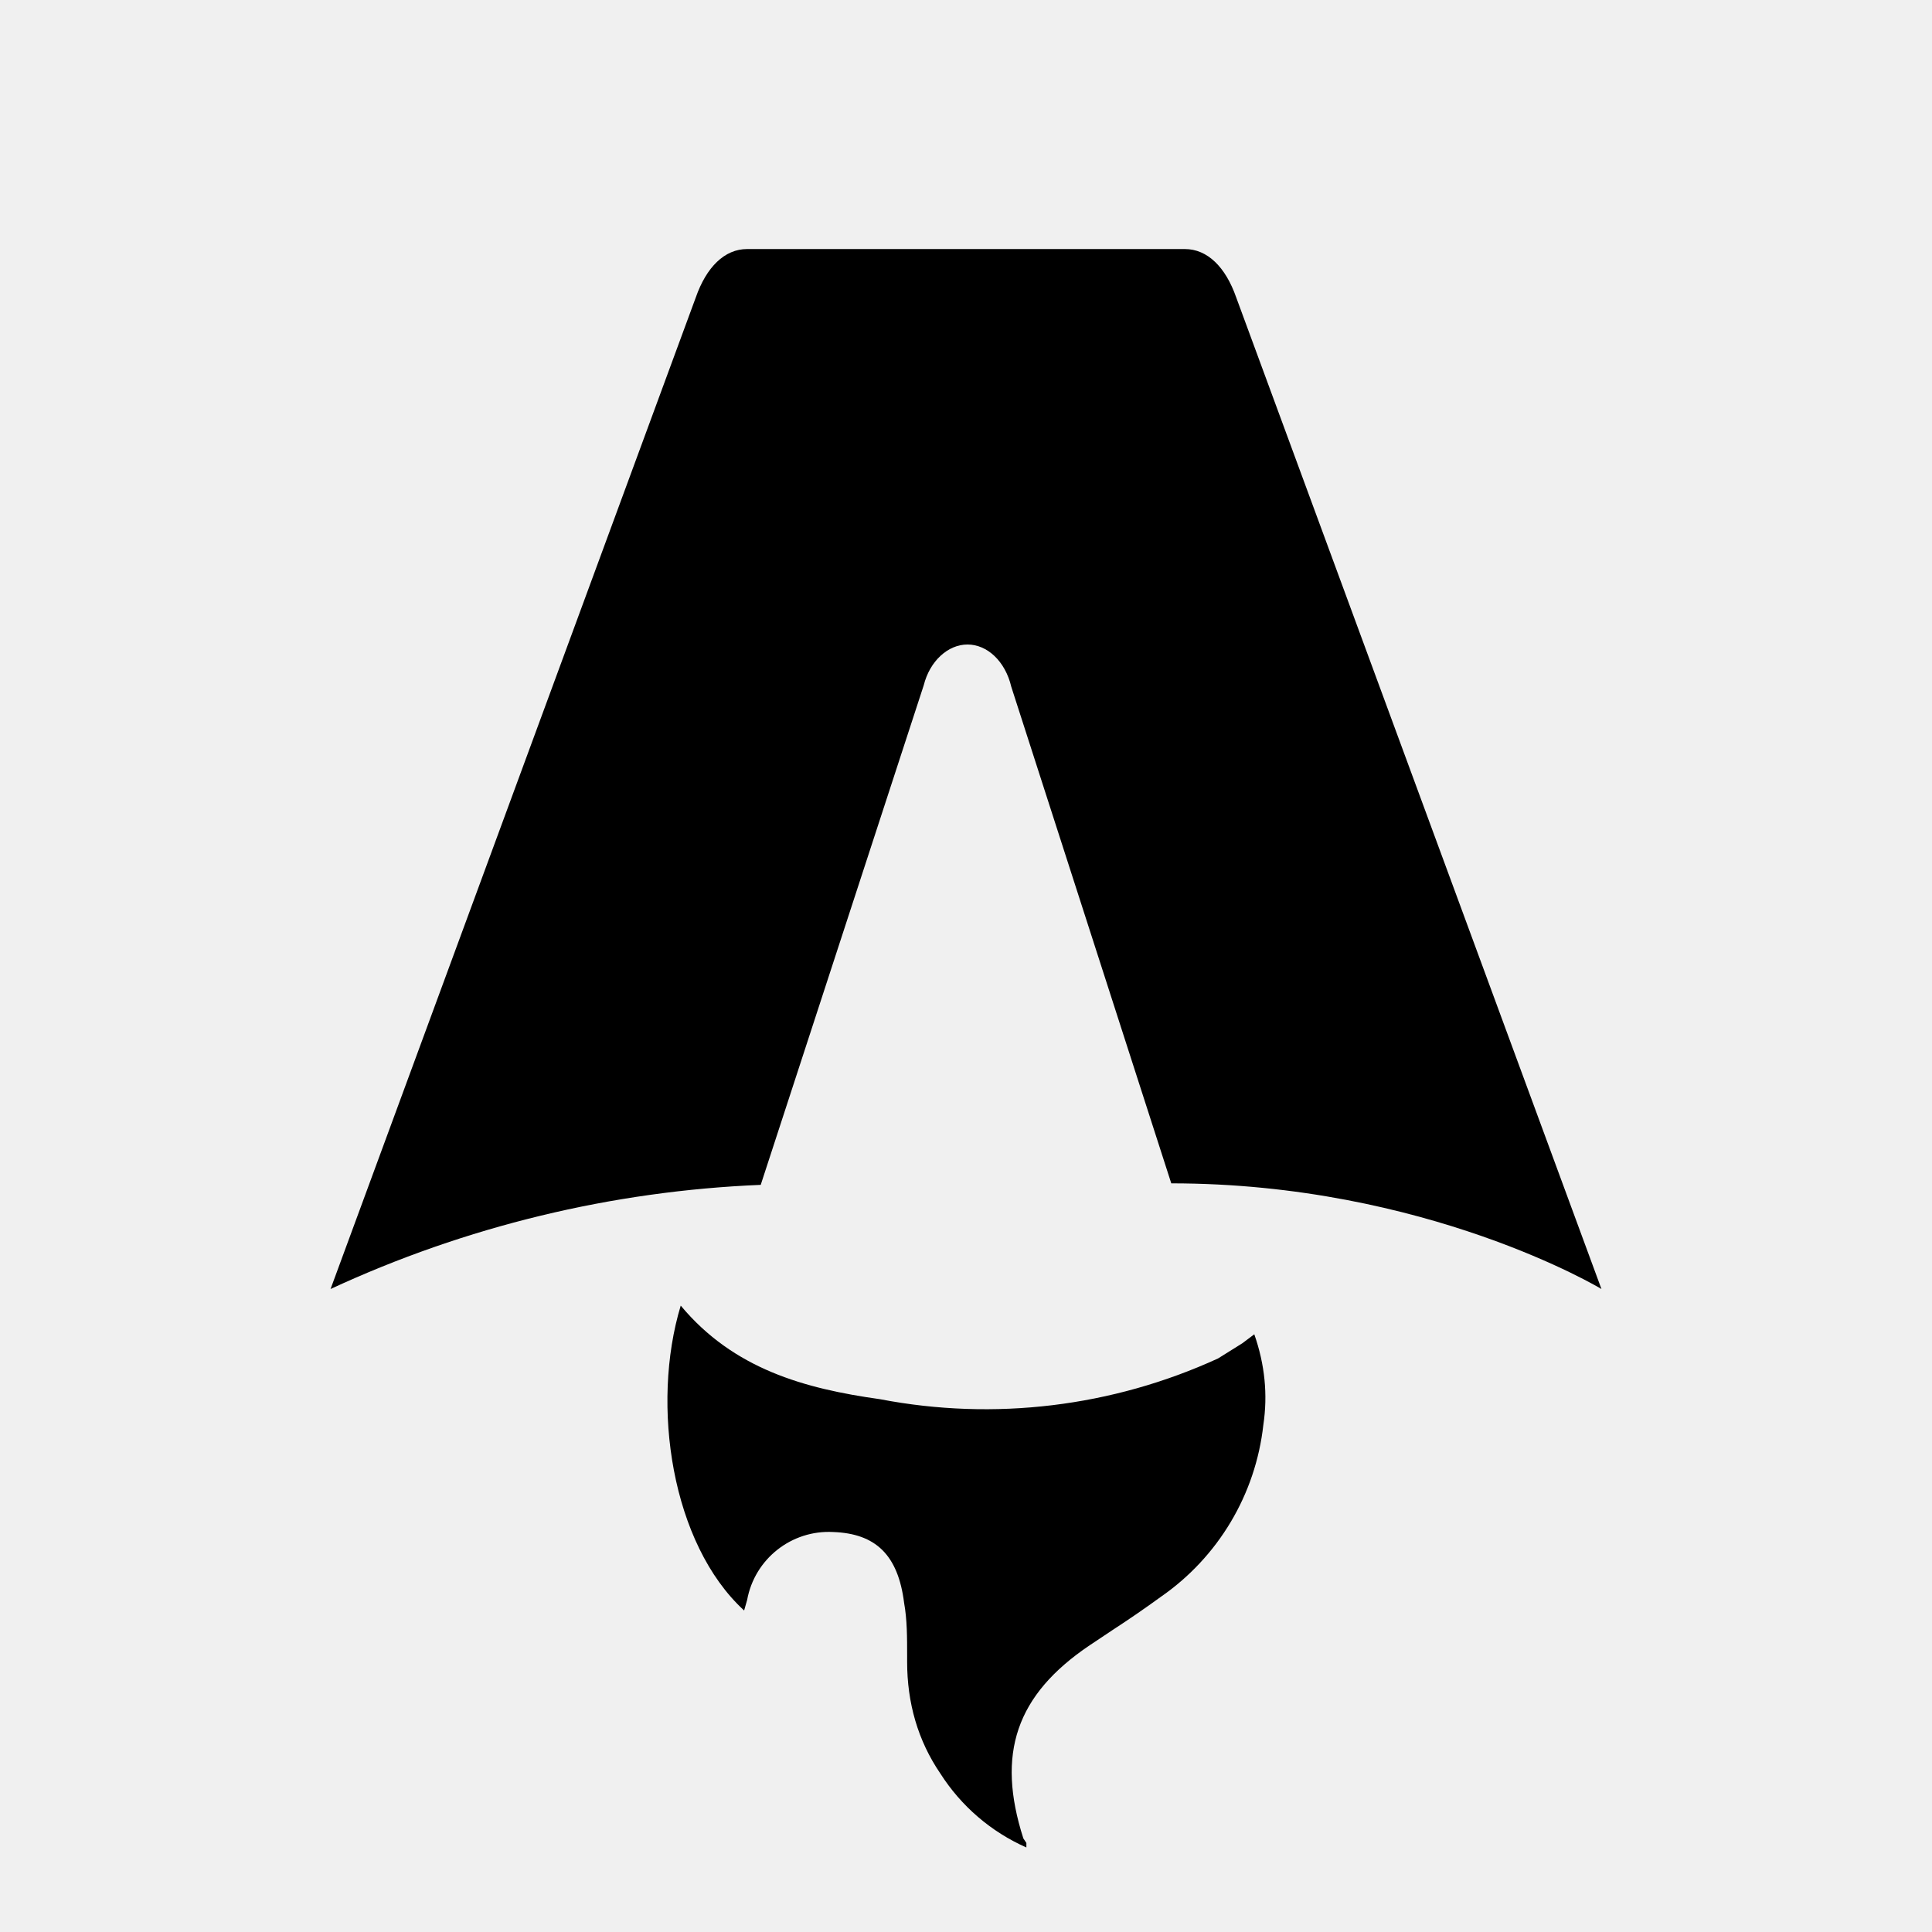
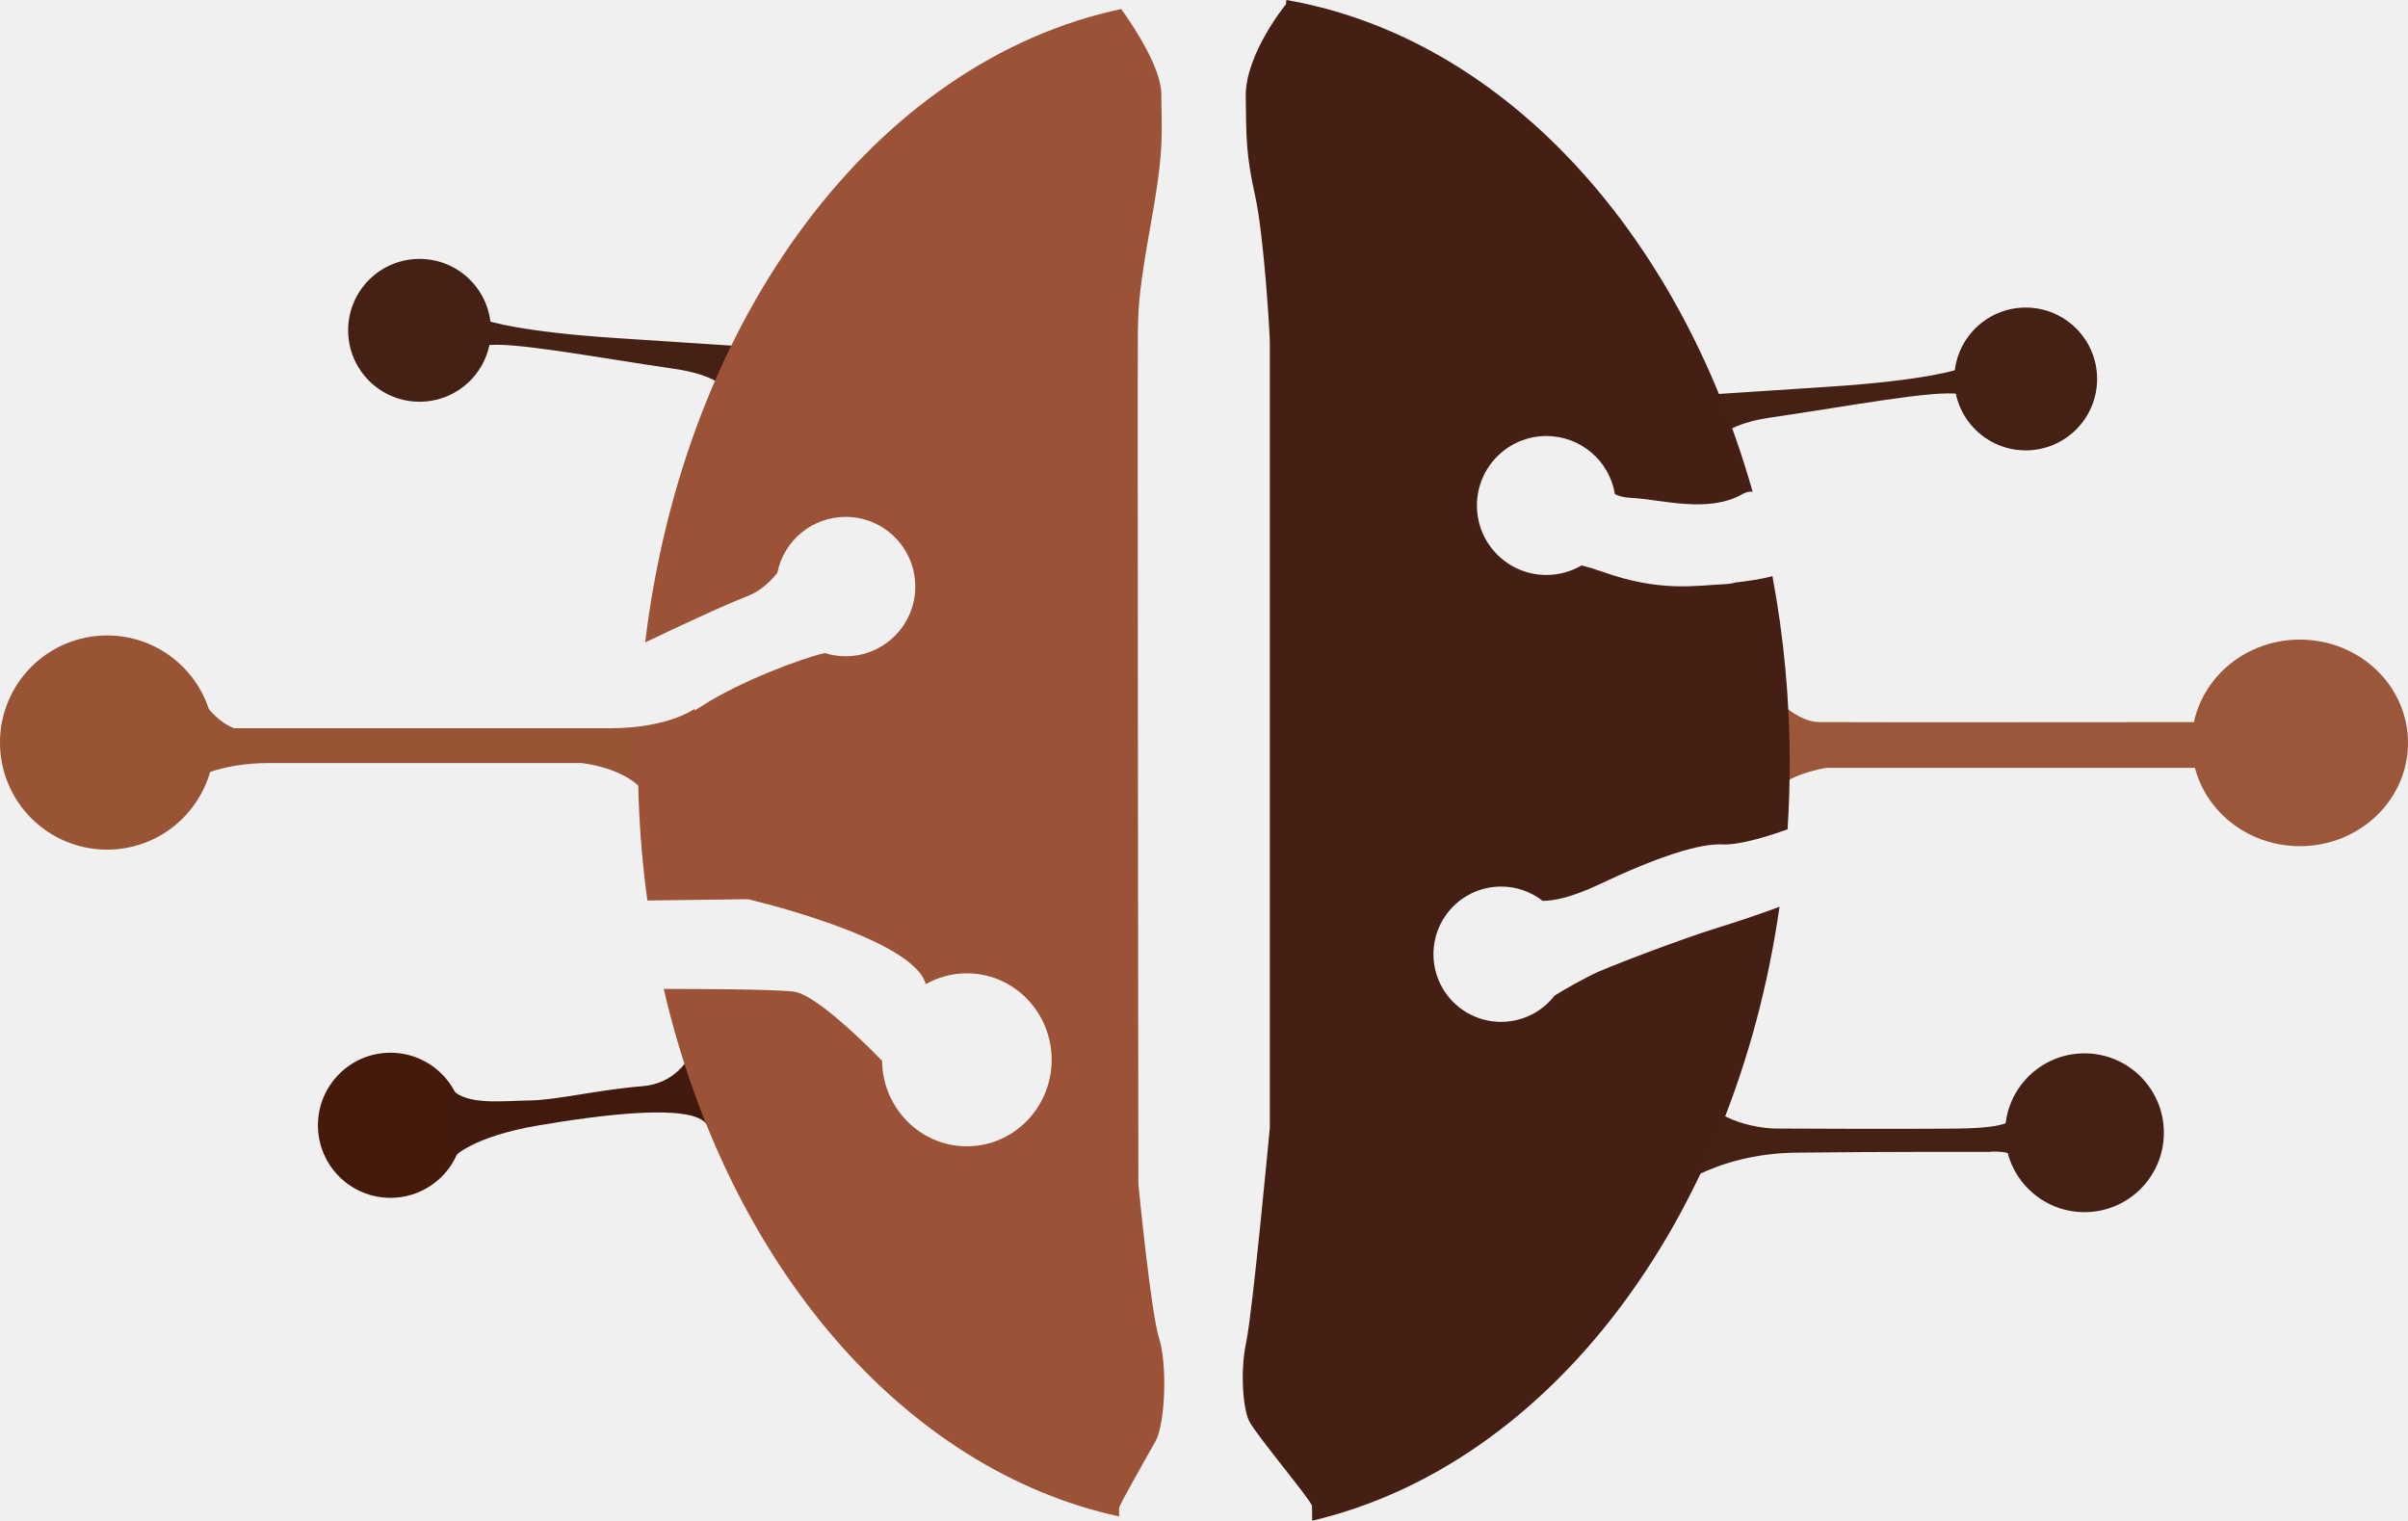
- <svg xmlns="http://www.w3.org/2000/svg" fill="none" viewBox="0 0 128 128">
-   <path d="M50.4 78.5a75.1 75.1 0 0 0-28.5 6.9l24.2-65.7c.7-2 1.9-3.2 3.4-3.2h29c1.5 0 2.7 1.2 3.4 3.2l24.2 65.7s-11.6-7-28.5-7L67 45.5c-.4-1.7-1.6-2.8-2.9-2.8-1.3 0-2.5 1.1-2.9 2.7L50.4 78.5Zm-1.1 28.2Zm-4.2-20.2c-2 6.6-.6 15.8 4.2 20.2a17.5 17.5 0 0 1 .2-.7 5.5 5.5 0 0 1 5.7-4.5c2.8.1 4.3 1.5 4.7 4.7.2 1.1.2 2.3.2 3.5v.4c0 2.7.7 5.2 2.2 7.4a13 13 0 0 0 5.7 4.9v-.3l-.2-.3c-1.8-5.6-.5-9.5 4.4-12.8l1.5-1a73 73 0 0 0 3.2-2.2 16 16 0 0 0 6.8-11.4c.3-2 .1-4-.6-6l-.8.6-1.6 1a37 37 0 0 1-22.4 2.7c-5-.7-9.7-2-13.2-6.2Z" />
-   <style>
-         path { fill: #000; }
-         @media (prefers-color-scheme: dark) {
-             path { fill: #FFF; }
-         }
-     </style>
+ <svg xmlns="http://www.w3.org/2000/svg" width="107.209mm" height="67.701mm" viewBox="0 0 107.209 67.701" version="1.1">
+   <g transform="translate(-0.4653736,-0.246388)">
+     <g transform="translate(-31.0739,-94.96744)">
+       <path style="fill:#9c573a;fill-opacity:1;stroke-width:0.213" d="m 138.748,128.286 a 4.814,4.598 0 0 1 -4.814,4.598 4.814,4.598 0 0 1 -4.814,-4.598 4.814,4.598 0 0 1 4.814,-4.598 4.814,4.598 0 0 1 4.814,4.598 z" />
+       <path style="fill:#9c573a;fill-opacity:1;stroke-width:0.2" d="m 110.526,126.219 c 0,0 0.972,1.126 2.006,1.142 1.034,0.015 17.868,0 17.868,0 v 2.037 h -17.563 c 0,0 -2.259,0.374 -2.259,1.304 0,0.93 -0.052,-4.483 -0.052,-4.483 z" />
+       <path style="fill:#452014;fill-opacity:1;stroke-width:0.2" d="m 124.907,112.085 a 3.179,3.179 0 0 1 -3.179,3.179 3.179,3.179 0 0 1 -3.179,-3.179 3.179,3.179 0 0 1 3.179,-3.179 3.179,3.179 0 0 1 3.179,3.179 z" />
+       <path style="fill:#452014;fill-opacity:1;stroke-width:0.2" d="m 118.687,111.661 c 0,0 -1.364,0.491 -5.805,0.775 -4.441,0.284 -6.077,0.404 -6.077,0.404 l 0.938,3.208 c 0,0 -0.829,-1.746 2.64,-2.248 3.47,-0.502 7.321,-1.244 8.423,-1.037 1.102,0.207 -0.12,-1.102 -0.12,-1.102 z" />
+       <g transform="matrix(-1,0,0,1,171.9459,-2.165833)">
+         <path style="fill:#452014;fill-opacity:1;stroke-width:0.2" d="m 124.907,112.085 a 3.179,3.179 0 0 1 -3.179,3.179 3.179,3.179 0 0 1 -3.179,-3.179 3.179,3.179 0 0 1 3.179,-3.179 3.179,3.179 0 0 1 3.179,3.179 z" />
+         <path style="fill:#452014;fill-opacity:1;stroke-width:0.2" d="m 118.687,111.661 c 0,0 -1.364,0.491 -5.805,0.775 -4.441,0.284 -6.077,0.404 -6.077,0.404 l 0.938,3.208 c 0,0 -0.829,-1.746 2.64,-2.248 3.47,-0.502 7.321,-1.244 8.423,-1.037 1.102,0.207 -0.12,-1.102 -0.12,-1.102 z" />
+       </g>
+       <path style="fill:#452014;fill-opacity:1;stroke-width:0.2" transform="rotate(90,-3.175,1.5875)" d="m 144.415,-125.932 a 3.535,3.535 0 0 1 -3.535,3.535 3.535,3.535 0 0 1 -3.535,-3.535 3.535,3.535 0 0 1 3.535,-3.535 3.535,3.535 0 0 1 3.535,3.535 z" />
+       <path style="fill:#452014;fill-opacity:1;stroke-width:0.2" d="m 121.082,145.031 c 0,0 0.046,0.393 -2.33,0.424 -2.376,0.031 -8.221,0 -8.221,0 0,0 -2.351,-0.036 -3.355,-1.547 -1.004,-1.511 -1.555,4.564 -1.555,4.564 0,0 2.052,-1.898 5.894,-1.944 3.842,-0.046 8.574,-0.034 8.574,-0.034 0,0 0.982,-0.131 1.637,0.426 0.655,0.556 -0.644,-1.889 -0.644,-1.889 z" />
+       <path style="fill:#985434;fill-opacity:1;stroke-width:0.2" d="m 41.075,128.271 a 4.768,4.768 0 0 1 -4.768,4.768 4.768,4.768 0 0 1 -4.768,-4.768 4.768,4.768 0 0 1 4.768,-4.768 4.768,4.768 0 0 1 4.768,4.768 z" />
+       <path style="fill:#985434;fill-opacity:1;stroke-width:0.2" d="m 40.348,129.795 c 0,0 1.178,-0.611 3.142,-0.611 1.964,0 13.944,0 13.944,0 0,0 2.619,0.262 3.055,1.855 0.436,1.593 1.986,-4.277 1.986,-4.277 0,0 -1.157,0.873 -3.797,0.873 -2.64,0 -16.693,0 -16.693,0 0,0 -0.9,-0.193 -1.866,-1.866 -0.966,-1.673 0.033,4.048 0.033,4.048 z" />
+       <path style="fill:#451a0b;fill-opacity:1;stroke-width:0.2" d="m 52.154,145.31 a 3.23,3.23 0 0 1 -3.23,3.23 3.23,3.23 0 0 1 -3.23,-3.23 3.23,3.23 0 0 1 3.23,-3.23 3.23,3.23 0 0 1 3.23,3.23 z" />
+       <path style="fill:#411a0d;fill-opacity:1;stroke-width:0.205" d="m 51.791,146.685 c 0,0 0.817,-0.873 3.694,-1.364 2.877,-0.491 6.702,-0.964 7.467,-0.115 0.765,0.849 -0.627,-2.183 -0.586,-2.916 0.041,-0.733 -0.26,1.119 -2.238,1.281 -1.977,0.162 -3.8,0.617 -4.996,0.633 -1.196,0.015 -2.824,0.231 -3.467,-0.494 -0.643,-0.725 0.126,2.976 0.126,2.976 z" />
+       <path style="fill:#451f14;fill-opacity:1;stroke-width:0.277" d="m 88.811,95.214 -0.019,0.19 c 0,0 -1.811,2.204 -1.79,4.102 0.022,1.898 0.022,2.64 0.415,4.408 0.393,1.768 0.658,6.119 0.658,6.566 v 34.934 c 0,0 -0.771,8.24 -1.049,9.536 -0.278,1.296 -0.154,2.932 0.124,3.518 0.278,0.586 2.777,3.546 2.799,3.786 0.007,0.083 0.01,0.348 0.01,0.66 A 25.738,34.255 0 0 0 110.767,135.582 c -0.577,0.214 -1.591,0.578 -2.718,0.923 -1.746,0.535 -5.128,1.844 -5.575,2.073 -0.33,0.169 -1.209,0.624 -1.729,0.969 a 3.011,3.011 0 0 1 -2.373,1.159 3.011,3.011 0 0 1 -3.012,-3.012 3.011,3.011 0 0 1 3.012,-3.011 3.011,3.011 0 0 1 1.85,0.635 c 0.485,0.003 1.283,-0.146 2.543,-0.744 2.554,-1.211 4.444,-1.823 5.47,-1.768 0.809,0.043 2.298,-0.457 2.89,-0.67 a 25.738,34.255 0 0 0 0.096,-2.954 25.738,34.255 0 0 0 -0.77,-8.319 c -0.5,0.136 -1.138,0.226 -1.64,0.282 -0.143,0.041 -0.302,0.067 -0.477,0.075 -1.266,0.055 -2.858,0.371 -5.433,-0.546 -0.361,-0.128 -0.674,-0.222 -0.947,-0.289 a 3.093,3.093 0 0 1 -1.566,0.426 3.093,3.093 0 0 1 -3.093,-3.093 3.093,3.093 0 0 1 3.093,-3.093 3.093,3.093 0 0 1 3.051,2.586 c 0.163,0.087 0.393,0.151 0.716,0.167 1.358,0.069 3.415,0.699 4.932,-0.152 0.193,-0.109 0.352,-0.143 0.483,-0.119 A 25.738,34.255 0 0 0 88.811,95.214 Z" />
+       <path style="fill:#9c5236;fill-opacity:1;stroke-width:0.275" d="M 81.459,95.615 A 25.539,33.99 0 0 0 60.265,123.814 c 1.222,-0.585 3.48,-1.65 4.542,-2.055 0.551,-0.21 0.997,-0.615 1.341,-1.042 a 3.101,3.101 0 0 1 3.041,-2.492 3.101,3.101 0 0 1 3.101,3.102 3.101,3.101 0 0 1 -3.101,3.102 3.101,3.101 0 0 1 -0.929,-0.142 c -0.99,0.217 -3.8,1.273 -5.463,2.352 -1.056,0.685 -2.109,0.945 -2.828,1.041 a 25.539,33.99 0 0 0 -0.025,1.5 25.539,33.99 0 0 0 0.418,6.123 l 4.48,-0.058 c 0,0 7.364,1.714 7.914,3.782 a 3.775,3.852 0 0 1 1.83,-0.483 3.775,3.852 0 0 1 3.775,3.851 3.775,3.852 0 0 1 -3.775,3.851 3.775,3.852 0 0 1 -3.775,-3.825 c -0.008,0.004 -0.012,0.006 -0.012,0.006 v 5.2e-4 c 0,0 -2.796,-2.924 -3.912,-3.066 -0.885,-0.113 -4.389,-0.122 -5.798,-0.121 a 25.539,33.99 0 0 0 20.276,23.484 c -7.12e-4,-0.204 -0.002,-0.34 -0.004,-0.363 -0.011,-0.12 1.178,-2.182 1.625,-2.989 0.447,-0.807 0.521,-3.452 0.158,-4.578 -0.363,-1.126 -0.922,-6.867 -0.922,-6.867 0,0 -0.044,-36.551 -0.022,-37.904 0.022,-1.353 0.066,-1.986 0.633,-5.172 0.567,-3.186 0.411,-3.893 0.411,-5.436 0,-1.159 -1.193,-2.971 -1.786,-3.801 z" />
+     </g>
+   </g>
</svg>
